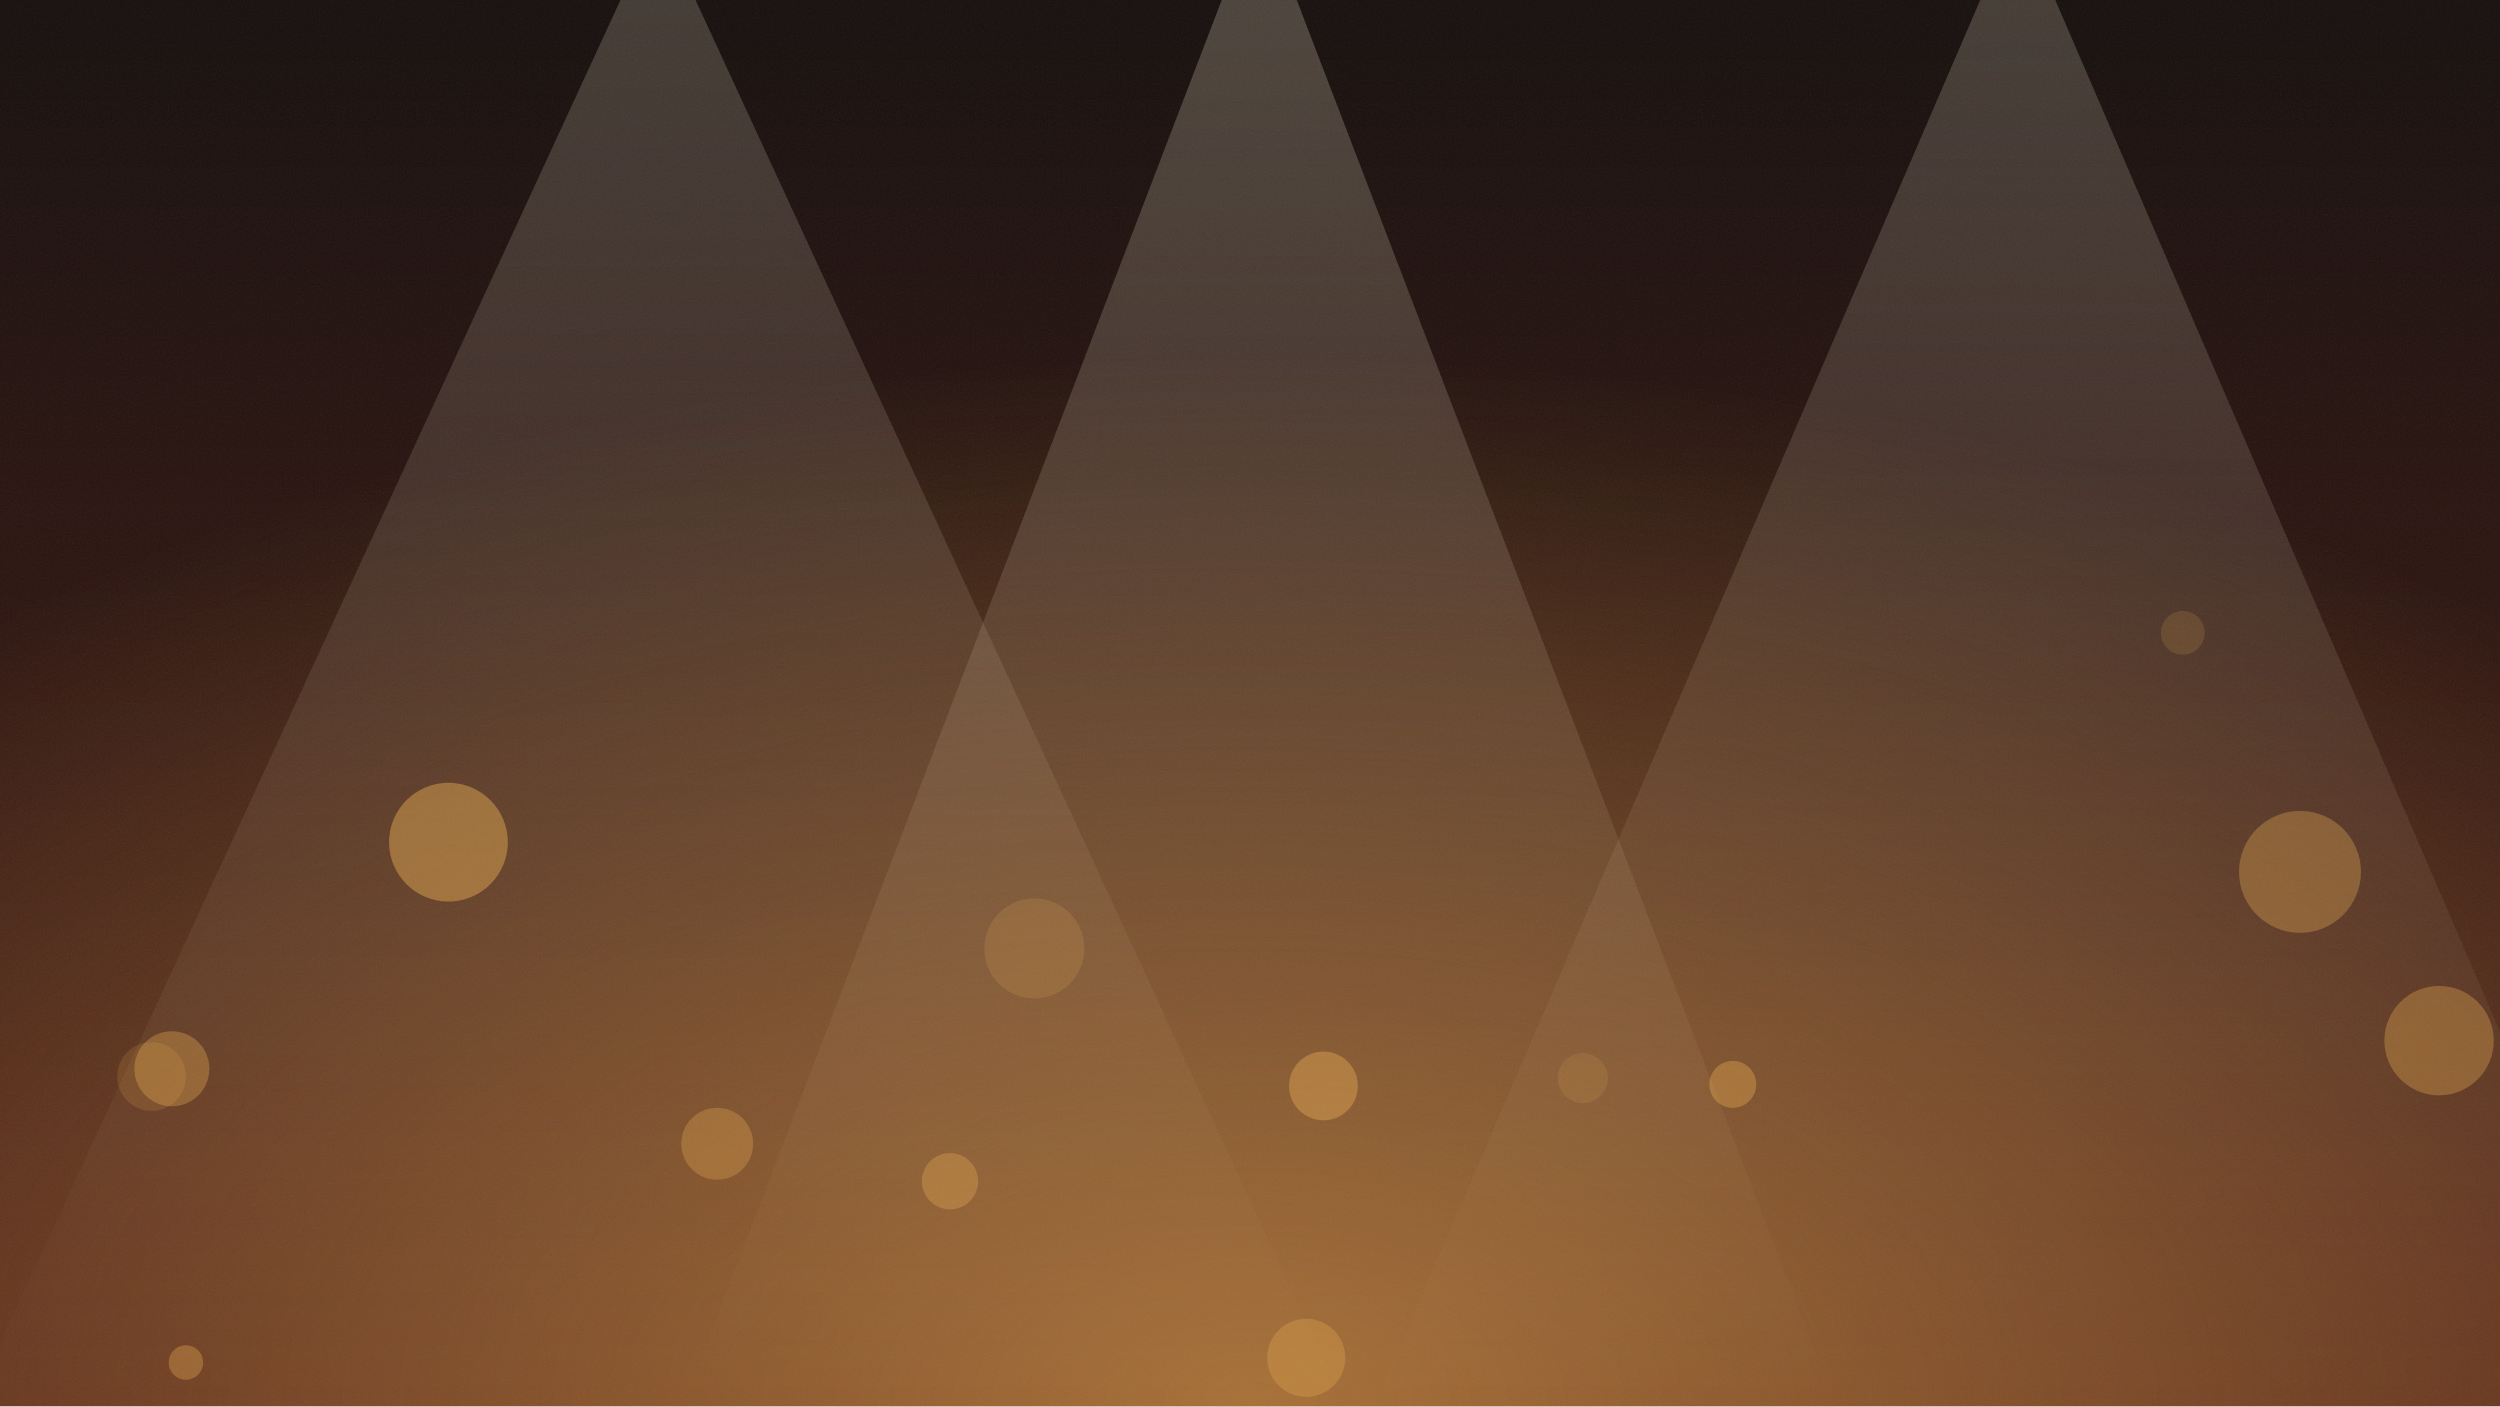
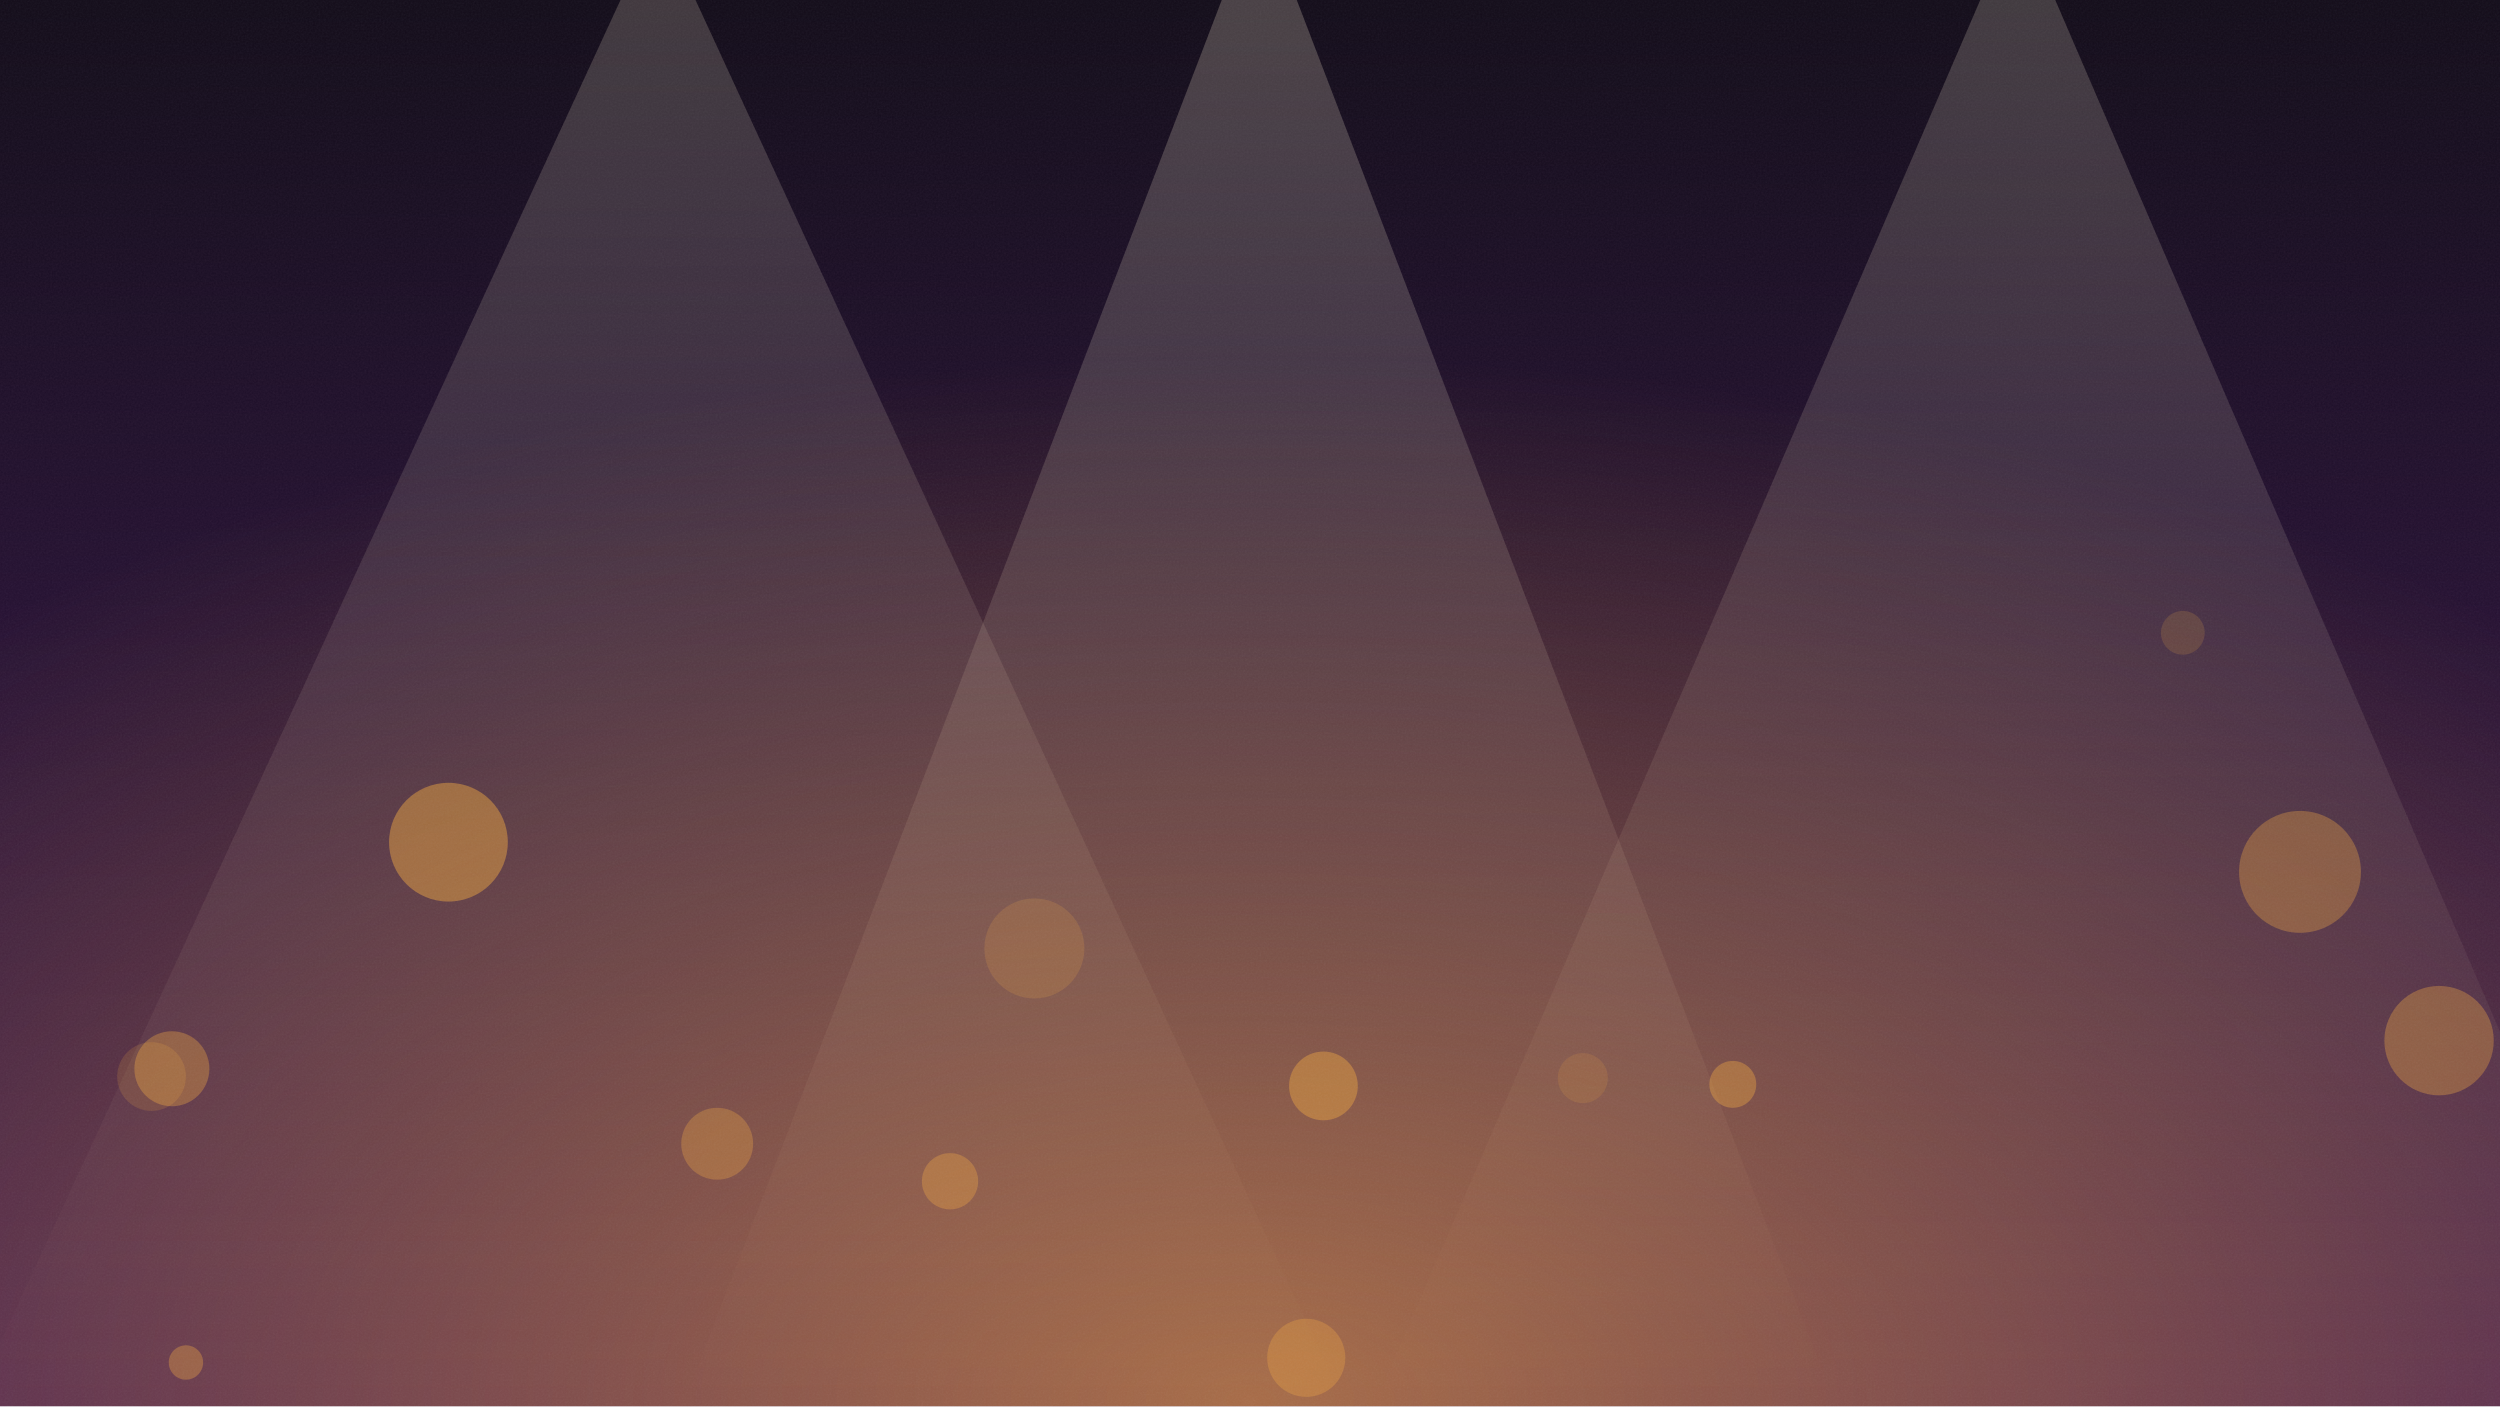
<svg xmlns="http://www.w3.org/2000/svg" width="1600" height="900" viewBox="0 0 1600 900">
  <defs>
    <linearGradient id="bg" x1="0" y1="0" x2="0" y2="1">
-       <stop offset="0" stop-color="#160f0d" />
-       <stop offset="1" stop-color="#4a1c14" />
+       <stop offset="0" stop-color="#120b19" />
+       <stop offset="1" stop-color="#3d1752" />
    </linearGradient>
    <linearGradient id="beam" x1="0" y1="0" x2="0" y2="1">
      <stop offset="0" stop-color="#fff2d6" stop-opacity=".6" />
      <stop offset="1" stop-color="#fff6e3" stop-opacity="0" />
    </linearGradient>
    <radialGradient id="glow" cx=".5" cy="1" r=".75">
-       <stop offset="0" stop-color="#f3b453" stop-opacity=".55" />
-       <stop offset="1" stop-color="#f3b453" stop-opacity="0" />
+       <stop offset="0" stop-color="#ffb23f" stop-opacity=".55" />
+       <stop offset="1" stop-color="#ffb23f" stop-opacity="0" />
    </radialGradient>
    <filter id="grain">
      <feTurbulence type="fractalNoise" baseFrequency=".85" numOctaves="2" stitchTiles="stitch" />
      <feColorMatrix type="saturate" values="0" />
    </filter>
  </defs>
  <rect width="1600" height="900" fill="url(#bg)" />
  <polygon points="397.133,0 445.133,0 860.826,900 -18.559,900" fill="url(#beam)" opacity="0.32" />
  <polygon points="781.925,0 829.925,0 1175.01,900 436.84,900" fill="url(#beam)" opacity="0.38" />
  <polygon points="1267.369,0 1315.369,0 1703.347,900 879.39,900" fill="url(#beam)" opacity="0.33" />
  <rect width="1600" height="900" fill="url(#glow)" />
-   <circle cx="1561" cy="666" r="35" fill="#f3b453" opacity="0.32" />
-   <circle cx="836" cy="869" r="25" fill="#f3b453" opacity="0.27" />
-   <circle cx="1472" cy="558" r="39" fill="#f3b453" opacity="0.31" />
-   <circle cx="119" cy="872" r="11" fill="#f3b453" opacity="0.32" />
-   <circle cx="110" cy="684" r="24" fill="#f3b453" opacity="0.32" />
-   <circle cx="1109" cy="694" r="15" fill="#f3b453" opacity="0.34" />
-   <circle cx="1013" cy="690" r="16" fill="#f3b453" opacity="0.13" />
-   <circle cx="459" cy="732" r="23" fill="#f3b453" opacity="0.28" />
-   <circle cx="97" cy="689" r="22" fill="#f3b453" opacity="0.15" />
-   <circle cx="847" cy="695" r="22" fill="#f3b453" opacity="0.37" />
-   <circle cx="1397" cy="405" r="14" fill="#f3b453" opacity="0.15" />
-   <circle cx="287" cy="539" r="38" fill="#f3b453" opacity="0.42" />
-   <circle cx="662" cy="607" r="32" fill="#f3b453" opacity="0.16" />
-   <circle cx="608" cy="756" r="18" fill="#f3b453" opacity="0.30" />
+   <circle cx="1561" cy="666" r="35" fill="#ffb23f" opacity="0.32" />
+   <circle cx="836" cy="869" r="25" fill="#ffb23f" opacity="0.27" />
+   <circle cx="1472" cy="558" r="39" fill="#ffb23f" opacity="0.31" />
+   <circle cx="119" cy="872" r="11" fill="#ffb23f" opacity="0.32" />
+   <circle cx="110" cy="684" r="24" fill="#ffb23f" opacity="0.32" />
+   <circle cx="1109" cy="694" r="15" fill="#ffb23f" opacity="0.34" />
+   <circle cx="1013" cy="690" r="16" fill="#ffb23f" opacity="0.13" />
+   <circle cx="459" cy="732" r="23" fill="#ffb23f" opacity="0.28" />
+   <circle cx="97" cy="689" r="22" fill="#ffb23f" opacity="0.15" />
+   <circle cx="847" cy="695" r="22" fill="#ffb23f" opacity="0.37" />
+   <circle cx="1397" cy="405" r="14" fill="#ffb23f" opacity="0.15" />
+   <circle cx="287" cy="539" r="38" fill="#ffb23f" opacity="0.42" />
+   <circle cx="662" cy="607" r="32" fill="#ffb23f" opacity="0.16" />
+   <circle cx="608" cy="756" r="18" fill="#ffb23f" opacity="0.30" />
  <rect width="1600" height="900" filter="url(#grain)" opacity=".07" />
</svg>
